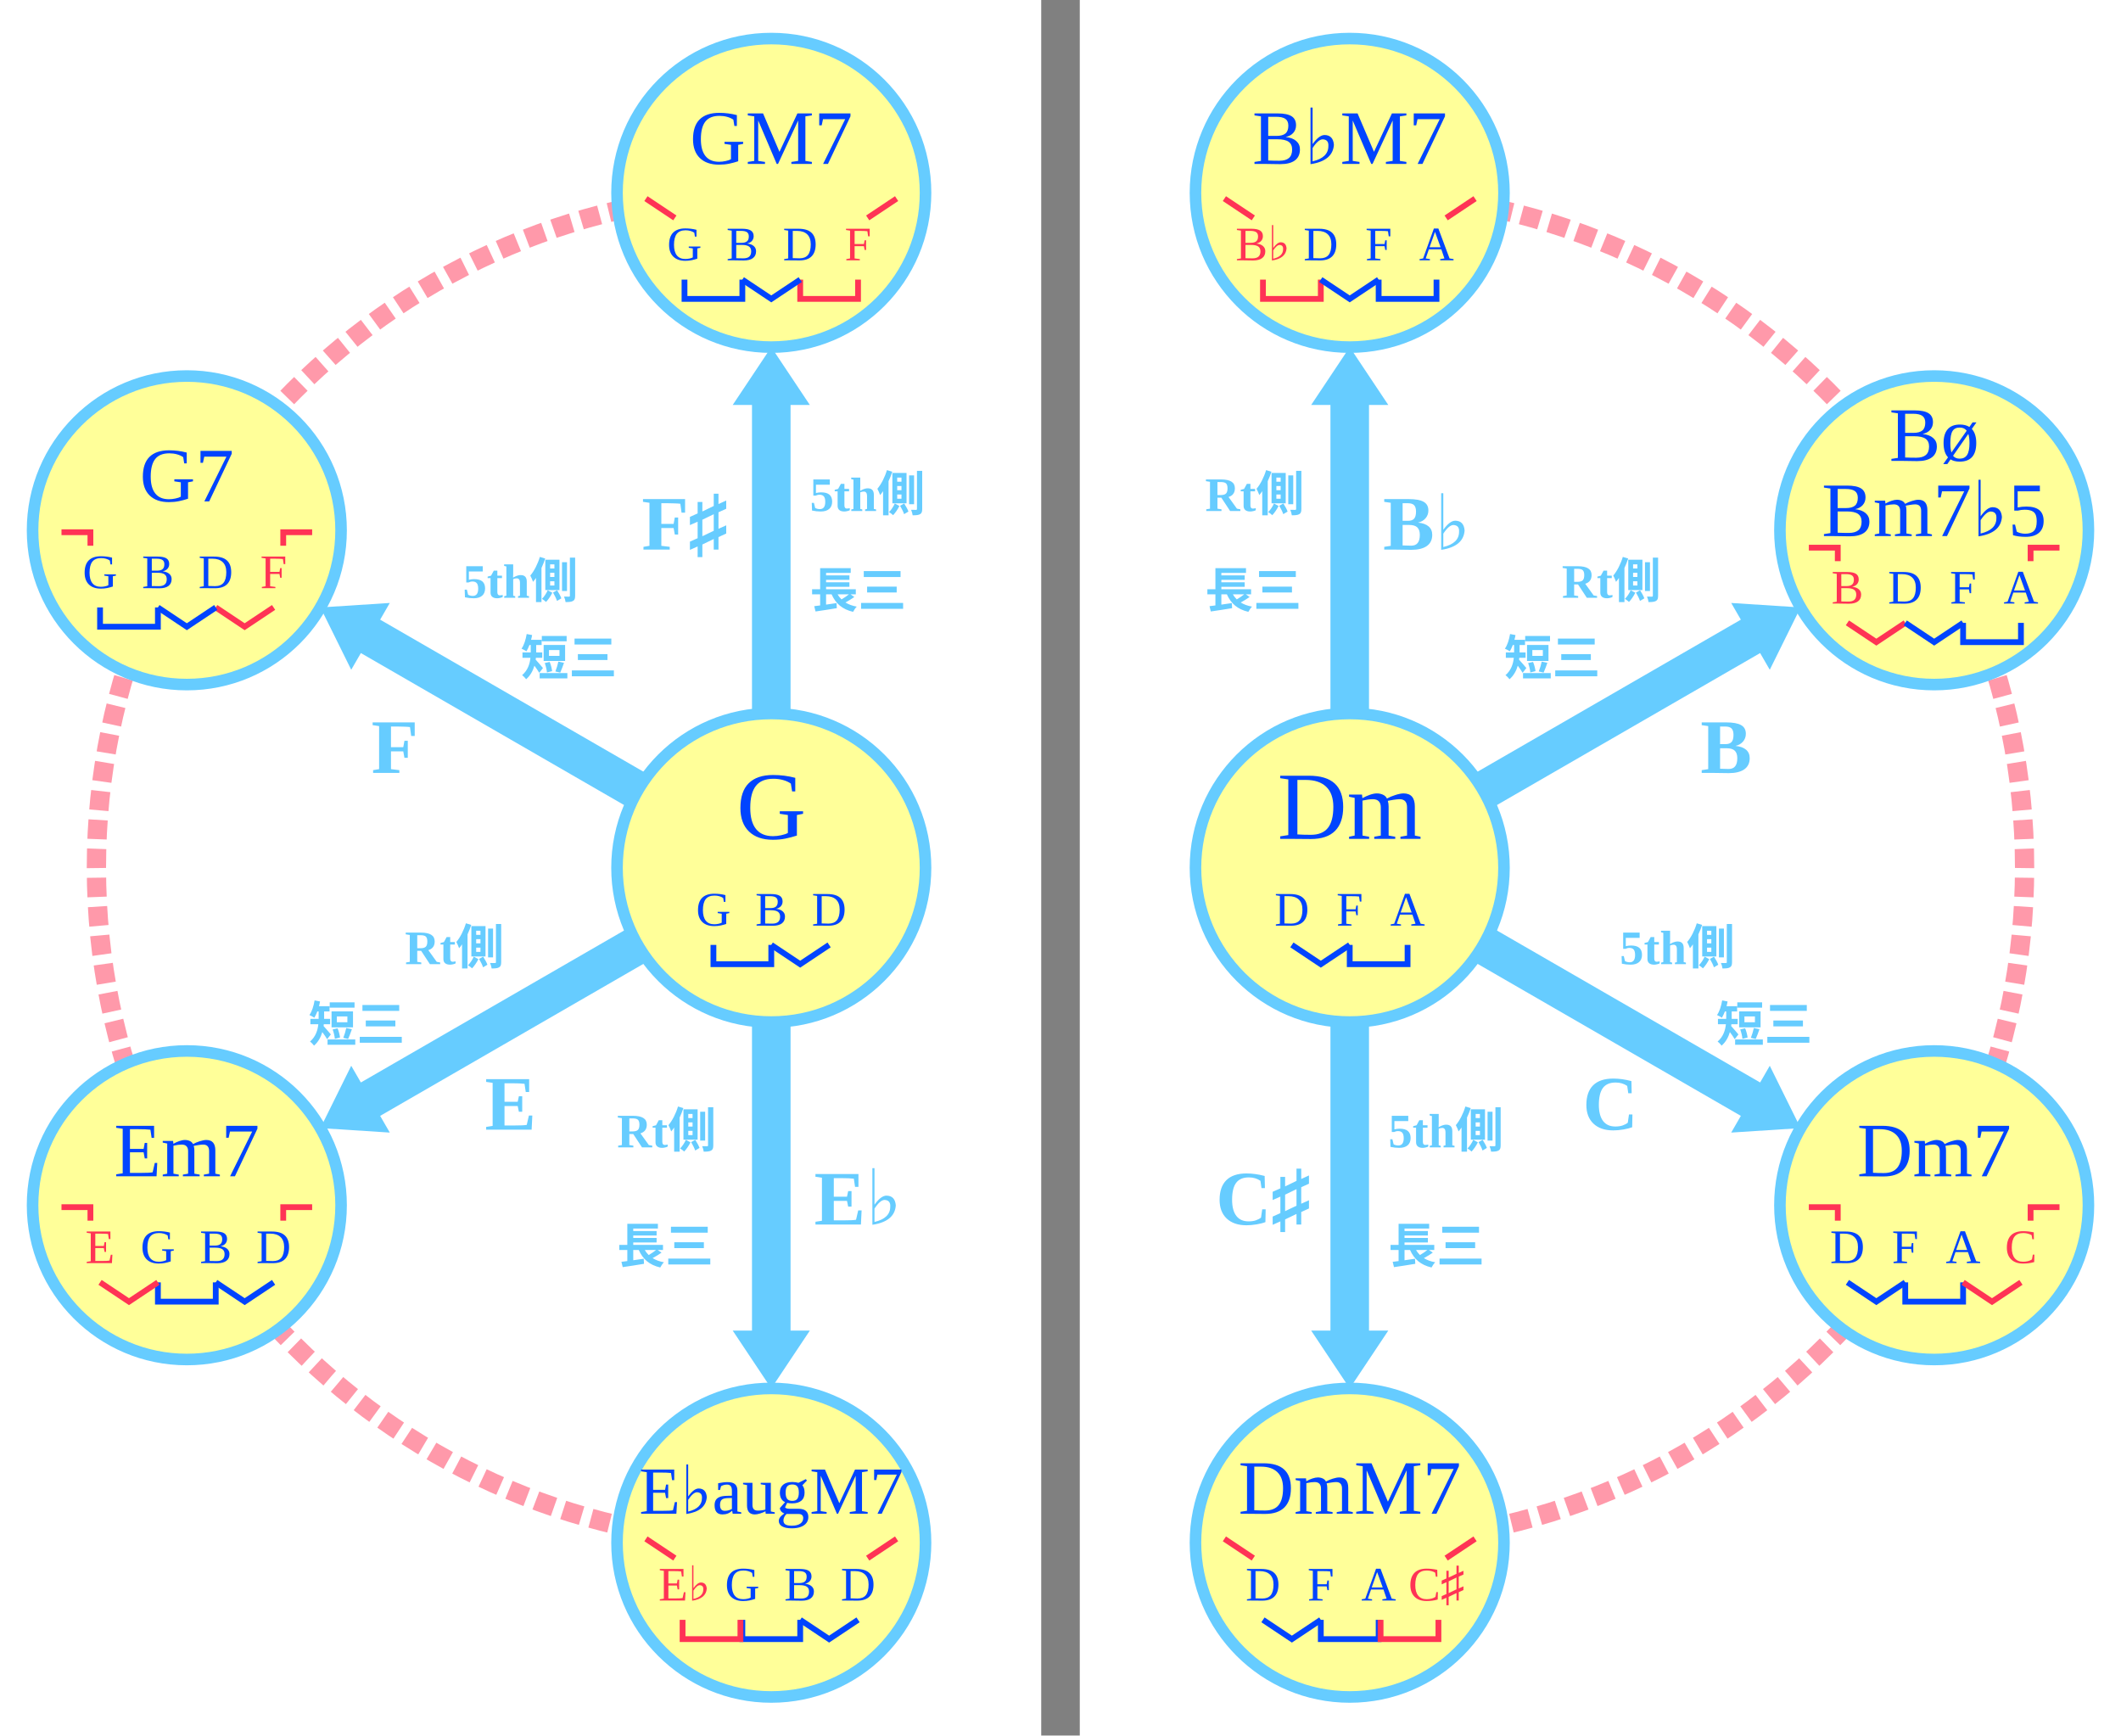
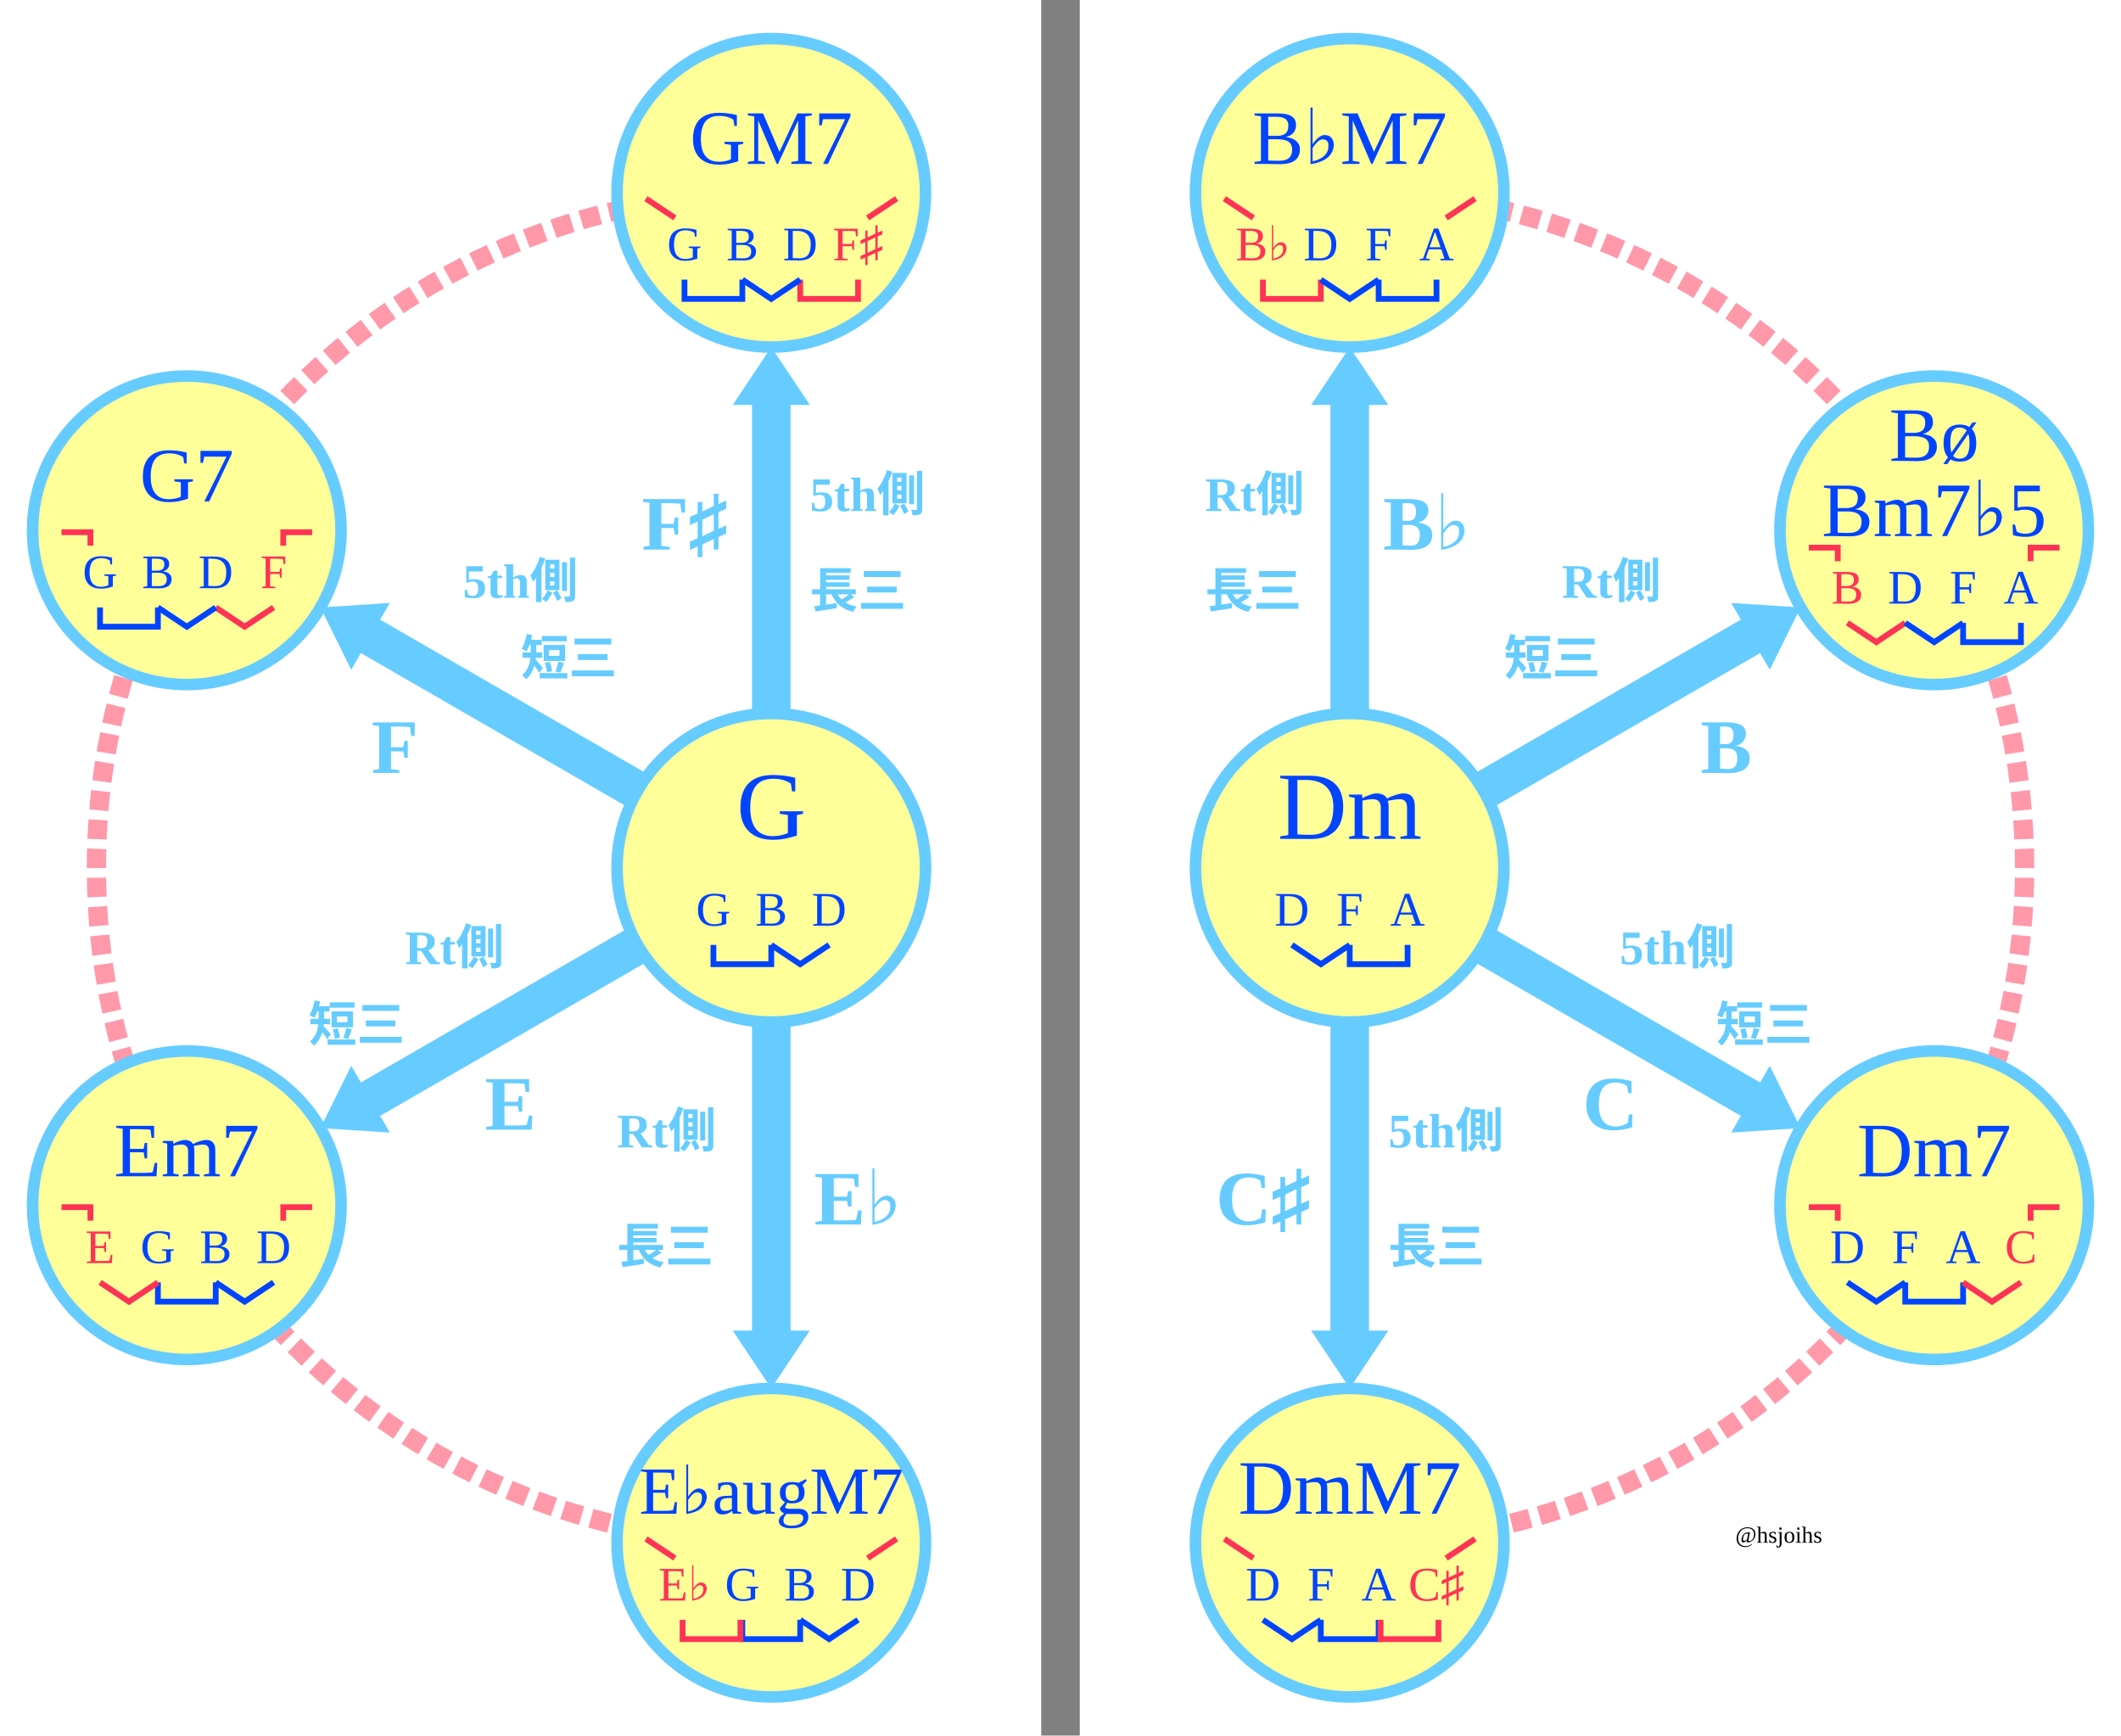
<svg xmlns="http://www.w3.org/2000/svg" version="1.1" viewBox="-550 -350 1100 900">
  <path stroke="gray" stroke-width="20" d="M 0 -550 v 1100" />
  <g transform="translate(150 100)">
    <path stroke-dasharray="10,5" d="M 0 -350 a 350 350 0 0 1 0 700" fill="none" stroke="#f9a" stroke-width="10" />
    <g>
      <circle cx="0" cy="0" r="80" stroke="#6cf" stroke-width="6" fill="#ff9" />
      <text x="0" y="-15" font-size="50" text-anchor="middle" fill="#04f">Dm</text>
      <g transform="translate(0 -5)">
        <text x="-30" y="35" font-size="25" text-anchor="middle" fill="#04f">D</text>
        <text x="0" y="35" font-size="25" text-anchor="middle" fill="#04f">F</text>
        <text x="30" y="35" font-size="25" text-anchor="middle" fill="#04f">A</text>
        <path d="M 0 45 l -15 10 l -15 -10" stroke="#04f" stroke-width="3" fill="none" />
        <path d="M 0 45 v 10 h 30 v -10" stroke="#04f" stroke-width="3" fill="none" />
      </g>
    </g>
    <g transform="translate(0 -350)">
      <circle cx="0" cy="0" r="80" stroke="#6cf" stroke-width="6" fill="#ff9" />
      <text x="0" y="-15" font-size="40" text-anchor="middle" fill="#04f">B♭M7</text>
      <g transform="translate(-15 0)">
        <text x="-30" y="35" font-size="25" text-anchor="middle" fill="#f35">B♭</text>
        <text x="0" y="35" font-size="25" text-anchor="middle" fill="#04f">D</text>
        <text x="30" y="35" font-size="25" text-anchor="middle" fill="#04f">F</text>
        <text x="60" y="35" font-size="25" text-anchor="middle" fill="#04f">A</text>
        <path d="M -35 13 l -15 -10" stroke="#f35" stroke-width="3" fill="none" />
        <path d="M 0 45 v 10 h -30 v -10" stroke="#f35" stroke-width="3" fill="none" />
        <path d="M 0 45 l 15 10 l 15 -10" stroke="#04f" stroke-width="3" fill="none" />
        <path d="M 30 45 v 10 h 30 v -10" stroke="#04f" stroke-width="3" fill="none" />
        <path d="M 65 13 l 15 -10" stroke="#f35" stroke-width="3" fill="none" />
      </g>
    </g>
    <g transform="translate(303.1089 -175)">
      <circle cx="0" cy="0" r="80" stroke="#6cf" stroke-width="6" fill="#ff9" />
      <text x="0" y="-36" font-size="40" text-anchor="middle" fill="#04f">Bø</text>
      <text x="0" y="3" font-size="40" text-anchor="middle" fill="#04f">Bm7♭5</text>
      <g transform="translate(-15 3)">
        <text x="-30" y="35" font-size="25" text-anchor="middle" fill="#f35">B</text>
        <text x="0" y="35" font-size="25" text-anchor="middle" fill="#04f">D</text>
        <text x="30" y="35" font-size="25" text-anchor="middle" fill="#04f">F</text>
        <text x="60" y="35" font-size="25" text-anchor="middle" fill="#04f">A</text>
        <path d="M -35 13 v -7 h -15" stroke="#f35" stroke-width="3" fill="none" />
        <path d="M 0 45 l -15 10 l -15 -10" stroke="#f35" stroke-width="3" fill="none" />
        <path d="M 0 45 l 15 10 l 15 -10" stroke="#04f" stroke-width="3" fill="none" />
        <path d="M 30 45 v 10 h 30 v -10" stroke="#04f" stroke-width="3" fill="none" />
        <path d="M 65 13 v -7 h 15" stroke="#f35" stroke-width="3" fill="none" />
      </g>
    </g>
    <g transform="translate(303.1089 175)">
      <circle cx="0" cy="0" r="80" stroke="#6cf" stroke-width="6" fill="#ff9" />
      <text x="0" y="-15" font-size="40" text-anchor="middle" fill="#04f">Dm7</text>
      <g transform="translate(-15 -5)">
        <text x="-30" y="35" font-size="25" text-anchor="middle" fill="#04f">D</text>
        <text x="0" y="35" font-size="25" text-anchor="middle" fill="#04f">F</text>
        <text x="30" y="35" font-size="25" text-anchor="middle" fill="#04f">A</text>
        <text x="60" y="35" font-size="25" text-anchor="middle" fill="#f35">C</text>
        <path d="M -35 13 v -7 h -15" stroke="#f35" stroke-width="3" fill="none" />
        <path d="M 0 45 l -15 10 l -15 -10" stroke="#04f" stroke-width="3" fill="none" />
        <path d="M 0 45 v 10 h 30 v -10" stroke="#04f" stroke-width="3" fill="none" />
        <path d="M 30 45 l 15 10 l 15 -10" stroke="#f35" stroke-width="3" fill="none" />
        <path d="M 65 13 v -7 h 15" stroke="#f35" stroke-width="3" fill="none" />
      </g>
    </g>
    <g transform="translate(0 350)">
      <circle cx="0" cy="0" r="80" stroke="#6cf" stroke-width="6" fill="#ff9" />
      <text x="0" y="-15" font-size="40" text-anchor="middle" fill="#04f">DmM7</text>
      <g transform="translate(-15 -5)">
        <text x="-30" y="35" font-size="25" text-anchor="middle" fill="#04f">D</text>
        <text x="0" y="35" font-size="25" text-anchor="middle" fill="#04f">F</text>
        <text x="30" y="35" font-size="25" text-anchor="middle" fill="#04f">A</text>
        <text x="60" y="35" font-size="25" text-anchor="middle" fill="#f35">C♯</text>
        <path d="M -35 13 l -15 -10" stroke="#f35" stroke-width="3" fill="none" />
        <path d="M 0 45 l -15 10 l -15 -10" stroke="#04f" stroke-width="3" fill="none" />
        <path d="M 0 45 v 10 h 30 v -10" stroke="#04f" stroke-width="3" fill="none" />
        <path d="M 31 45 v 10 h 30 v -10" stroke="#f35" stroke-width="3" fill="none" />
        <path d="M 65 13 l 15 -10" stroke="#f35" stroke-width="3" fill="none" />
      </g>
    </g>
    <g>
      <path d="M 0 80 h 10 v 160 h 10 l -20 30 l -20 -30 h 10 v -160 z" fill="#6cf" />
      <g transform="translate(0 -75)">
        <text style="font-weight: bold;" x="-45" y="260" font-size="40" text-anchor="middle" fill="#6cf">C♯</text>
        <text style="font-weight: bold;" y="220" font-size="25" fill="#6cf">
          <tspan x="20" dy="0">5th側</tspan>
          <tspan x="20" dy="60">長三</tspan>
        </text>
      </g>
    </g>
    <g transform="rotate(-60)">
      <path d="M 0 80 h 10 v 160 h 10 l -20 30 l -20 -30 h 10 v -160 z" fill="#6cf" />
      <g transform="translate(0 -75)">
        <text style="font-weight: bold;" x="-50" y="260" transform="rotate(60 -50 260)" font-size="40" text-anchor="middle" fill="#6cf">C</text>
      </g>
    </g>
    <text style="font-weight: bold;" transform="translate(110 -190)" y="240" font-size="25" fill="#6cf">
      <tspan x="30" dy="0">5th側</tspan>
      <tspan x="80" dy="40">短三</tspan>
    </text>
    <g transform="rotate(-120)">
      <path d="M 0 80 h 10 v 160 h 10 l -20 30 l -20 -30 h 10 v -160 z" fill="#6cf" />
      <g transform="translate(0 -75)">
        <text style="font-weight: bold;" x="-40" y="260" transform="rotate(120 -50 260)" font-size="40" text-anchor="middle" fill="#6cf">B</text>
      </g>
    </g>
    <text style="font-weight: bold;" transform="translate(80 -380)" y="240" font-size="25" fill="#6cf">
      <tspan x="30" dy="0">Rt側</tspan>
      <tspan x="0" dy="40">短三</tspan>
    </text>
    <g transform="rotate(-180)">
      <path d="M 0 80 h 10 v 160 h 10 l -20 30 l -20 -30 h 10 v -160 z" fill="#6cf" />
    </g>
    <g transform="translate(0 -425)">
      <text style="font-weight: bold;" x="40" y="260" font-size="40" text-anchor="middle" fill="#6cf">B♭</text>
      <text style="font-weight: bold;" y="240" font-size="25" fill="#6cf">
        <tspan x="-75" dy="0">Rt側</tspan>
        <tspan x="-75" dy="50">長三</tspan>
      </text>
    </g>
  </g>
  <g transform="translate(-150 100)">
    <path stroke-dasharray="10,5" d="M 0 -350 a 350 350 0 0 0 0 700" fill="none" stroke="#f9a" stroke-width="10" />
    <g>
      <circle cx="0" cy="0" r="80" stroke="#6cf" stroke-width="6" fill="#ff9" />
      <text x="0" y="-15" font-size="50" text-anchor="middle" fill="#04f">G</text>
      <g transform="translate(0 -5)">
        <text x="-30" y="35" font-size="25" text-anchor="middle" fill="#04f">G</text>
        <text x="0" y="35" font-size="25" text-anchor="middle" fill="#04f">B</text>
        <text x="30" y="35" font-size="25" text-anchor="middle" fill="#04f">D</text>
        <path d="M 0 45 l 15 10 l 15 -10" stroke="#04f" stroke-width="3" fill="none" />
        <path d="M 0 45 v 10 h -30 v -10" stroke="#04f" stroke-width="3" fill="none" />
      </g>
    </g>
    <g transform="translate(0 -350)">
      <circle cx="0" cy="0" r="80" stroke="#6cf" stroke-width="6" fill="#ff9" />
      <text x="0" y="-15" font-size="40" text-anchor="middle" fill="#04f">GM7</text>
      <g transform="translate(15 0)">
        <text x="-60" y="35" font-size="25" text-anchor="middle" fill="#04f">G</text>
        <text x="-30" y="35" font-size="25" text-anchor="middle" fill="#04f">B</text>
        <text x="0" y="35" font-size="25" text-anchor="middle" fill="#04f">D</text>
-         <text x="30" y="35" font-size="25" text-anchor="middle" fill="#f35">F</text>
+         <text x="30" y="35" font-size="25" text-anchor="middle" fill="#f35">F♯</text>
        <path d="M 35 13 l 15 -10" stroke="#f35" stroke-width="3" fill="none" />
        <path d="M 0 45 v 10 h 30 v -10" stroke="#f35" stroke-width="3" fill="none" />
        <path d="M 0 45 l -15 10 l -15 -10" stroke="#04f" stroke-width="3" fill="none" />
        <path d="M -30 45 v 10 h -30 v -10" stroke="#04f" stroke-width="3" fill="none" />
        <path d="M -65 13 l -15 -10" stroke="#f35" stroke-width="3" fill="none" />
      </g>
    </g>
    <g transform="translate(-303.1089 -175)">
      <circle cx="0" cy="0" r="80" stroke="#6cf" stroke-width="6" fill="#ff9" />
      <text x="0" y="-15" font-size="40" text-anchor="middle" fill="#04f">G7</text>
      <g transform="translate(15 -5)">
        <text x="30" y="35" font-size="25" text-anchor="middle" fill="#f35">F</text>
        <text x="0" y="35" font-size="25" text-anchor="middle" fill="#04f">D</text>
        <text x="-30" y="35" font-size="25" text-anchor="middle" fill="#04f">B</text>
        <text x="-60" y="35" font-size="25" text-anchor="middle" fill="#04f">G</text>
        <path d="M 35 13 v -7 h 15" stroke="#f35" stroke-width="3" fill="none" />
        <path d="M 0 45 l 15 10 l 15 -10" stroke="#f35" stroke-width="3" fill="none" />
        <path d="M 0 45 l -15 10 l -15 -10" stroke="#04f" stroke-width="3" fill="none" />
        <path d="M -30 45 v 10 h -30 v -10" stroke="#04f" stroke-width="3" fill="none" />
        <path d="M -65 13 v -7 h -15" stroke="#f35" stroke-width="3" fill="none" />
      </g>
    </g>
    <g transform="translate(-303.1089 175)">
      <circle cx="0" cy="0" r="80" stroke="#6cf" stroke-width="6" fill="#ff9" />
      <text x="0" y="-15" font-size="40" text-anchor="middle" fill="#04f">Em7</text>
      <g transform="translate(15 -5)">
        <text x="30" y="35" font-size="25" text-anchor="middle" fill="#04f">D</text>
        <text x="0" y="35" font-size="25" text-anchor="middle" fill="#04f">B</text>
        <text x="-30" y="35" font-size="25" text-anchor="middle" fill="#04f">G</text>
        <text x="-60" y="35" font-size="25" text-anchor="middle" fill="#f35">E</text>
        <path d="M 35 13 v -7 h 15" stroke="#f35" stroke-width="3" fill="none" />
        <path d="M 0 45 l 15 10 l 15 -10" stroke="#04f" stroke-width="3" fill="none" />
        <path d="M 0 45 v 10 h -30 v -10" stroke="#04f" stroke-width="3" fill="none" />
        <path d="M -30 45 l -15 10 l -15 -10" stroke="#f35" stroke-width="3" fill="none" />
        <path d="M -65 13 v -7 h -15" stroke="#f35" stroke-width="3" fill="none" />
      </g>
    </g>
    <g transform="translate(0 350)">
      <circle cx="0" cy="0" r="80" stroke="#6cf" stroke-width="6" fill="#ff9" />
      <text x="0" y="-15" font-size="35" text-anchor="middle" fill="#04f">E♭augM7</text>
      <g transform="translate(15 -5)">
        <text x="-60" y="35" font-size="25" text-anchor="middle" fill="#f35">E♭</text>
        <text x="-30" y="35" font-size="25" text-anchor="middle" fill="#04f">G</text>
        <text x="0" y="35" font-size="25" text-anchor="middle" fill="#04f">B</text>
        <text x="30" y="35" font-size="25" text-anchor="middle" fill="#04f">D</text>
        <path d="M 35 13 l 15 -10" stroke="#f35" stroke-width="3" fill="none" />
        <path d="M 0 45 l 15 10 l 15 -10" stroke="#04f" stroke-width="3" fill="none" />
        <path d="M 0 45 v 10 h -30 v -10" stroke="#04f" stroke-width="3" fill="none" />
        <path d="M -31 45 v 10 h -30 v -10" stroke="#f35" stroke-width="3" fill="none" />
        <path d="M -65 13 l -15 -10" stroke="#f35" stroke-width="3" fill="none" />
      </g>
    </g>
    <g>
      <path d="M 0 80 h 10 v 160 h 10 l -20 30 l -20 -30 h 10 v -160 z" fill="#6cf" />
      <g transform="translate(0 -75)">
        <text style="font-weight: bold;" x="45" y="260" font-size="40" text-anchor="middle" fill="#6cf">E♭</text>
        <text style="font-weight: bold;" y="220" font-size="25" fill="#6cf">
          <tspan x="-80" dy="0">Rt側</tspan>
          <tspan x="-80" dy="60">長三</tspan>
        </text>
      </g>
    </g>
    <g transform="rotate(60)">
      <path d="M 0 80 h 10 v 160 h 10 l -20 30 l -20 -30 h 10 v -160 z" fill="#6cf" />
      <g transform="translate(0 -75)">
        <text style="font-weight: bold;" x="50" y="260" transform="rotate(-60 50 260)" font-size="40" text-anchor="middle" fill="#6cf">E</text>
      </g>
    </g>
    <text style="font-weight: bold;" transform="translate(-160 -190)" y="240" font-size="25" fill="#6cf">
      <tspan x="-30" dy="0">Rt側</tspan>
      <tspan x="-80" dy="40">短三</tspan>
    </text>
    <g transform="rotate(120)">
      <path d="M 0 80 h 10 v 160 h 10 l -20 30 l -20 -30 h 10 v -160 z" fill="#6cf" />
      <g transform="translate(0 -75)">
        <text style="font-weight: bold;" x="40" y="260" transform="rotate(-120 50 260)" font-size="40" text-anchor="middle" fill="#6cf">F</text>
      </g>
    </g>
    <text style="font-weight: bold;" transform="translate(-130 -380)" y="240" font-size="25" fill="#6cf">
      <tspan x="-30" dy="0">5th側</tspan>
      <tspan x="0" dy="40">短三</tspan>
    </text>
    <g transform="rotate(180)">
      <path d="M 0 80 h 10 v 160 h 10 l -20 30 l -20 -30 h 10 v -160 z" fill="#6cf" />
    </g>
    <g transform="translate(0 -425)">
      <text style="font-weight: bold;" x="-45" y="260" font-size="40" text-anchor="middle" fill="#6cf">F♯</text>
      <text style="font-weight: bold;" y="240" font-size="25" fill="#6cf">
        <tspan x="20" dy="0">5th側</tspan>
        <tspan x="20" dy="50">長三</tspan>
      </text>
    </g>
  </g>
+   <text x="350" y="450">@hsjoihs</text>
</svg>
